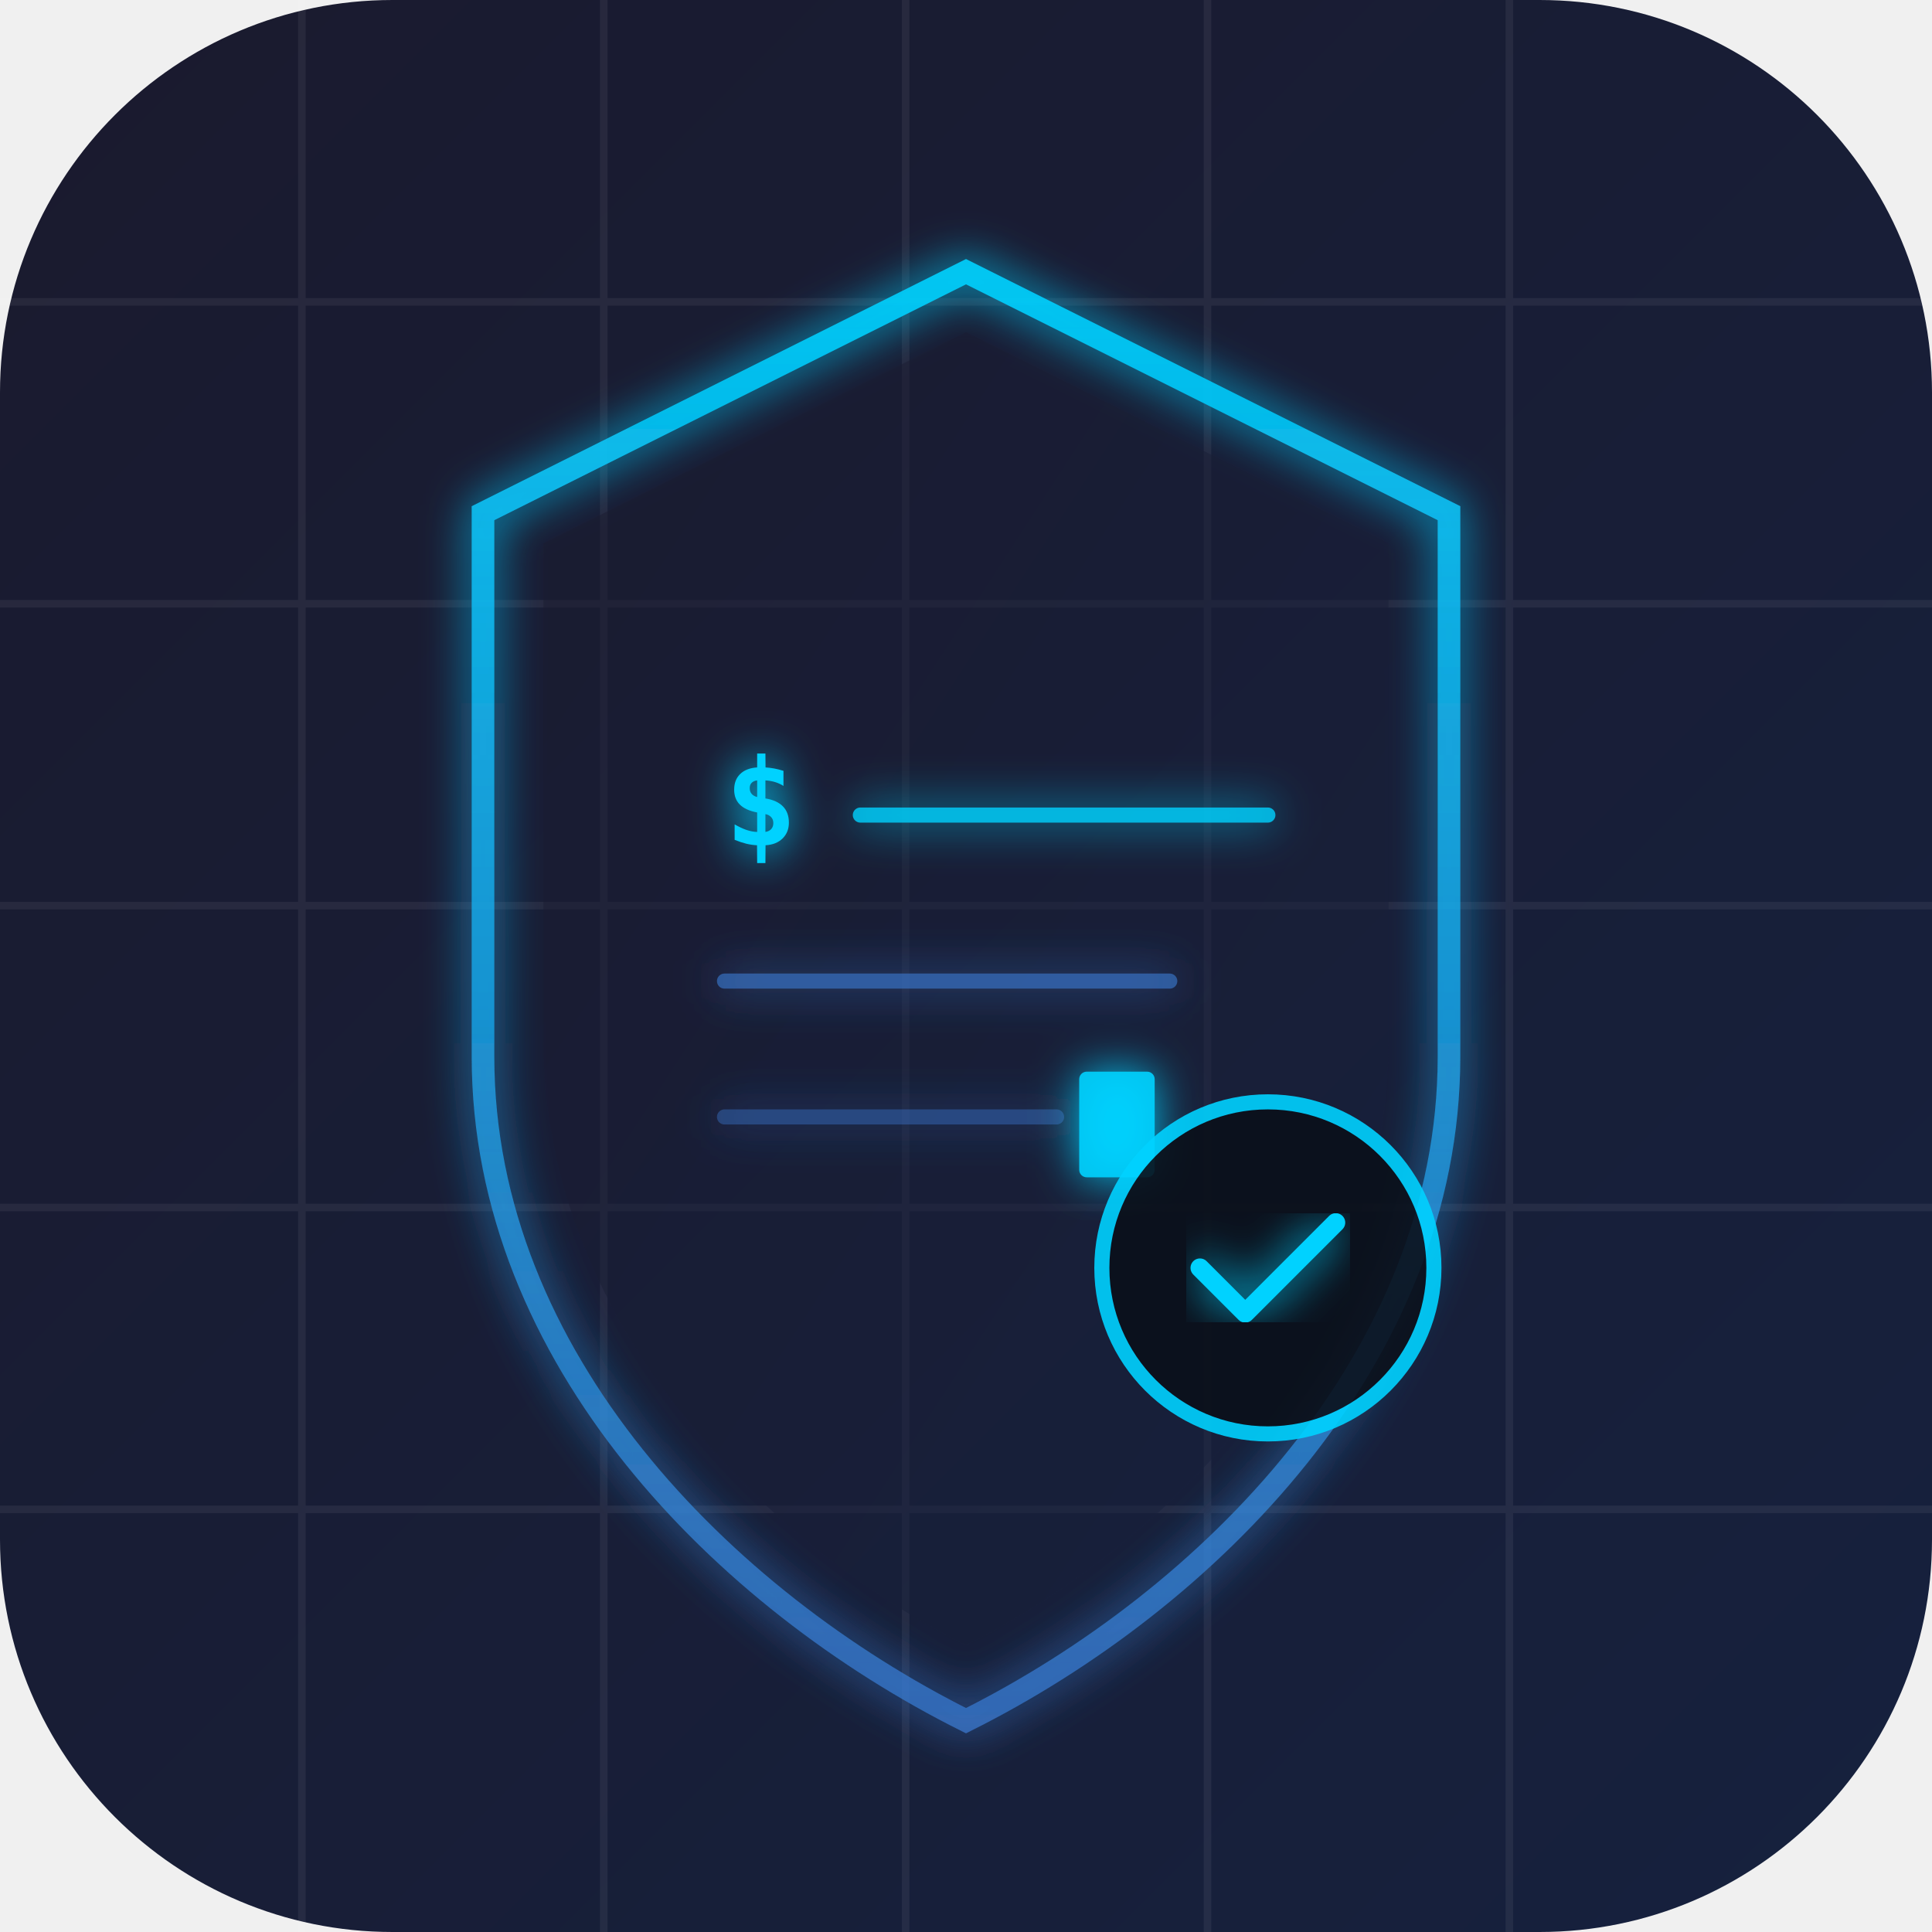
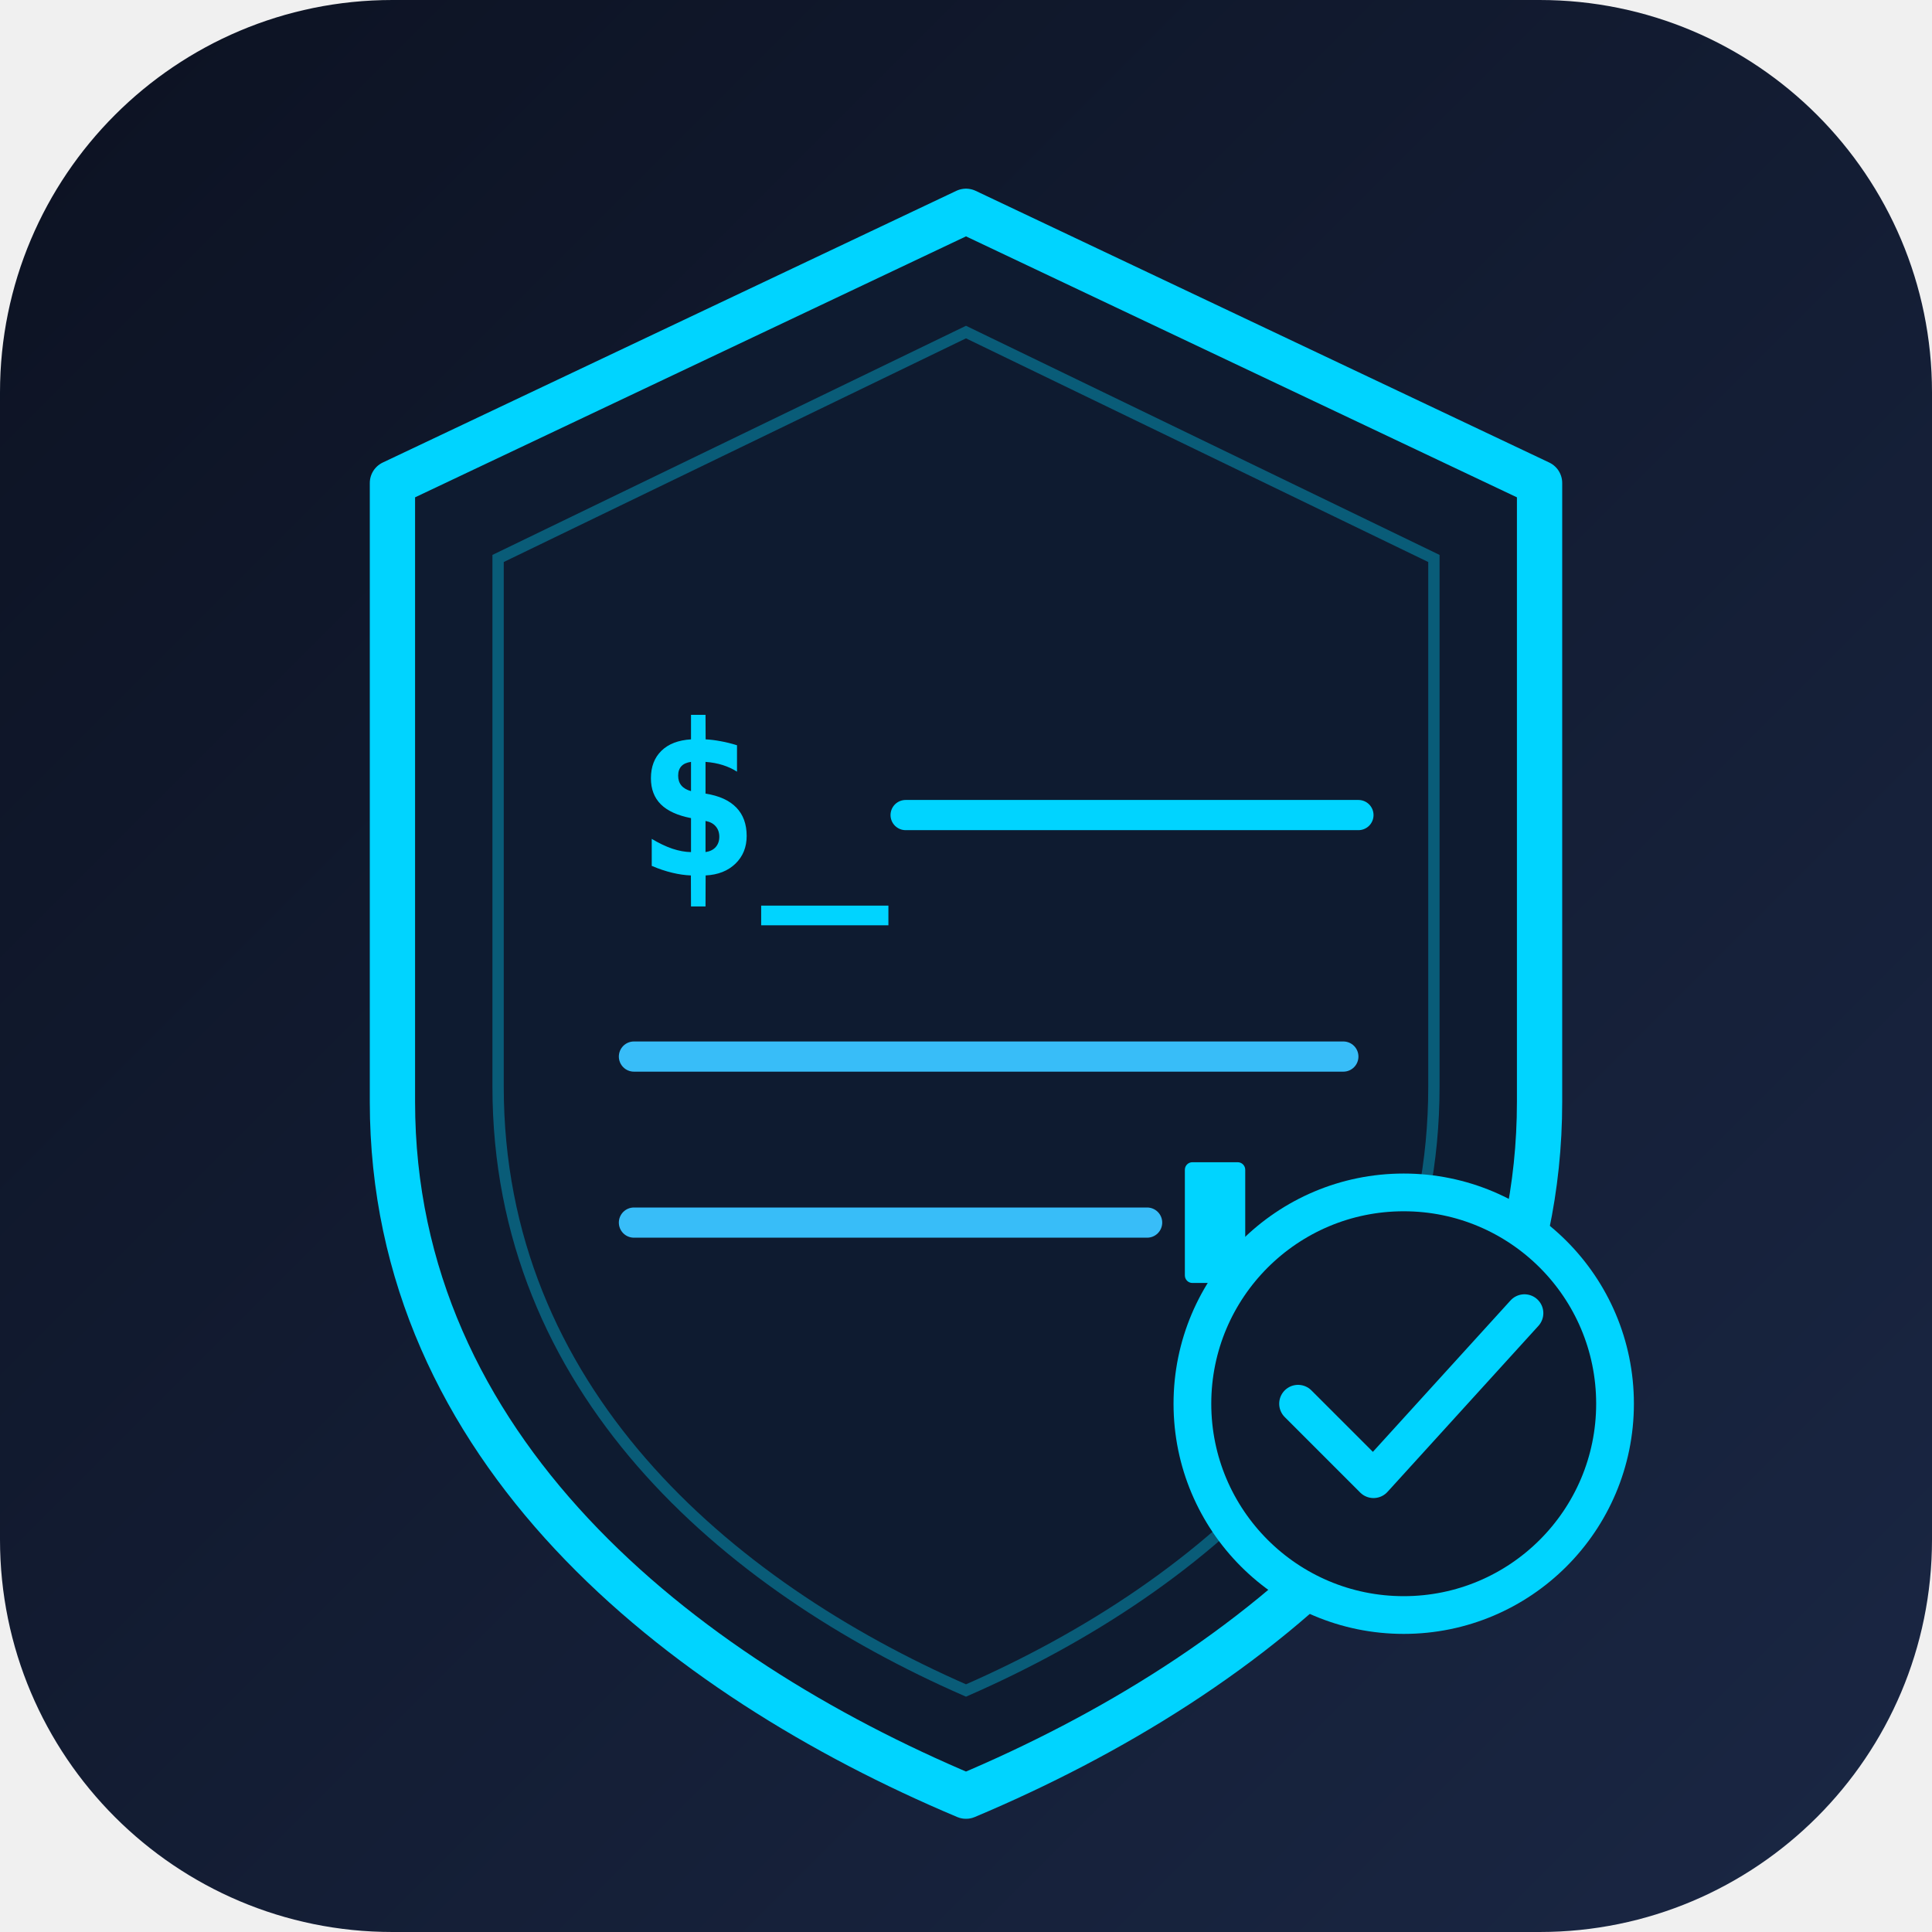
<svg xmlns="http://www.w3.org/2000/svg" viewBox="0 0 256 256" width="256" height="256">
  <defs>
    <linearGradient id="bg" x1="0" y1="0" x2="1" y2="1">
-       <stop offset="0%" stop-color="#1a1a2e" />
-       <stop offset="100%" stop-color="#16213e" />
+       <stop offset="0%" stop-color="#0c1222" />
+       <stop offset="100%" stop-color="#1a2744" />
    </linearGradient>
-     <linearGradient id="accent" x1="0" y1="0" x2="1" y2="1">
-       <stop offset="0%" stop-color="#00d2ff" />
-       <stop offset="100%" stop-color="#3a7bd5" />
-     </linearGradient>
-     <linearGradient id="shield" x1="0" y1="0" x2="0" y2="1">
-       <stop offset="0%" stop-color="#00d2ff" stop-opacity="0.9" />
-       <stop offset="100%" stop-color="#3a7bd5" stop-opacity="0.7" />
-     </linearGradient>
-     <filter id="glow">
-       <feGaussianBlur stdDeviation="3" result="blur" />
-       <feMerge>
-         <feMergeNode in="blur" />
-         <feMergeNode in="SourceGraphic" />
-       </feMerge>
-     </filter>
  </defs>
  <rect width="256" height="256" rx="52" fill="url(#bg)" />
-   <g opacity="0.06" stroke="#ffffff" stroke-width="1">
-     <line x1="40" y1="0" x2="40" y2="256" />
-     <line x1="80" y1="0" x2="80" y2="256" />
-     <line x1="120" y1="0" x2="120" y2="256" />
-     <line x1="160" y1="0" x2="160" y2="256" />
-     <line x1="200" y1="0" x2="200" y2="256" />
-     <line x1="0" y1="40" x2="256" y2="40" />
-     <line x1="0" y1="80" x2="256" y2="80" />
-     <line x1="0" y1="120" x2="256" y2="120" />
-     <line x1="0" y1="160" x2="256" y2="160" />
-     <line x1="0" y1="200" x2="256" y2="200" />
-   </g>
-   <path d="M128 36 L192 68 L192 140 C192 180 160 212 128 228 C96 212 64 180 64 140 L64 68 Z" fill="none" stroke="url(#shield)" stroke-width="3" filter="url(#glow)" />
-   <path d="M128 44 L184 72 L184 138 C184 174 156 204 128 218 C100 204 72 174 72 138 L72 72 Z" fill="url(#bg)" opacity="0.5" />
-   <g filter="url(#glow)">
-     <text x="96" y="112" font-family="SF Mono, Menlo, monospace" font-size="16" font-weight="bold" fill="#00d2ff">$</text>
-     <line x1="114" y1="108" x2="168" y2="108" stroke="#00d2ff" stroke-width="2" stroke-linecap="round" opacity="0.8" />
-     <line x1="96" y1="130" x2="155" y2="130" stroke="#3a7bd5" stroke-width="2" stroke-linecap="round" opacity="0.6" />
-     <line x1="96" y1="148" x2="140" y2="148" stroke="#3a7bd5" stroke-width="2" stroke-linecap="round" opacity="0.4" />
-     <rect x="143" y="142" width="10" height="14" rx="1" fill="#00d2ff" opacity="0.9">
-       <animate attributeName="opacity" values="0.9;0;0.9" dur="1.2s" repeatCount="indefinite" />
-     </rect>
-   </g>
-   <g transform="translate(168, 168)">
-     <circle r="22" fill="#0a0f1a" stroke="#00d2ff" stroke-width="2" opacity="0.9" />
-     <path d="M-9 0 L-3 6 L9 -6" fill="none" stroke="#00d2ff" stroke-width="2.5" stroke-linecap="round" stroke-linejoin="round" filter="url(#glow)" />
-   </g>
+   <path d="M128 28 L204 64 L204 146 C204 192 166 222 128 238 C90 222 52 192 52 146 L52 64 Z" fill="#0e1b30" stroke="#00d4ff" stroke-width="6" stroke-linejoin="round" />
+   <path d="M128 44 L190 74 L190 144 C190 184 160 210 128 224 C96 210 66 184 66 144 L66 74 Z" fill="none" stroke="#00d4ff" stroke-width="1.5" stroke-opacity="0.35" />
+   <text x="84" y="116" font-family="monospace" font-size="28" font-weight="bold" fill="#00d4ff">$_</text>
+   <line x1="120" y1="108" x2="180" y2="108" stroke="#00d4ff" stroke-width="4" stroke-linecap="round" />
+   <line x1="84" y1="140" x2="178" y2="140" stroke="#38bdf8" stroke-width="4" stroke-linecap="round" />
+   <line x1="84" y1="162" x2="152" y2="162" stroke="#38bdf8" stroke-width="4" stroke-linecap="round" />
+   <rect x="157" y="154" width="8" height="16" rx="1" fill="#00d4ff">
+     <animate attributeName="opacity" values="1;0;1" dur="1s" repeatCount="indefinite" />
+   </rect>
+   <circle cx="186" cy="186" r="28" fill="#0e1b30" stroke="#00d4ff" stroke-width="5" />
+   <path d="M172 186 L182 196 L202 174" fill="none" stroke="#00d4ff" stroke-width="5" stroke-linecap="round" stroke-linejoin="round" />
</svg>
